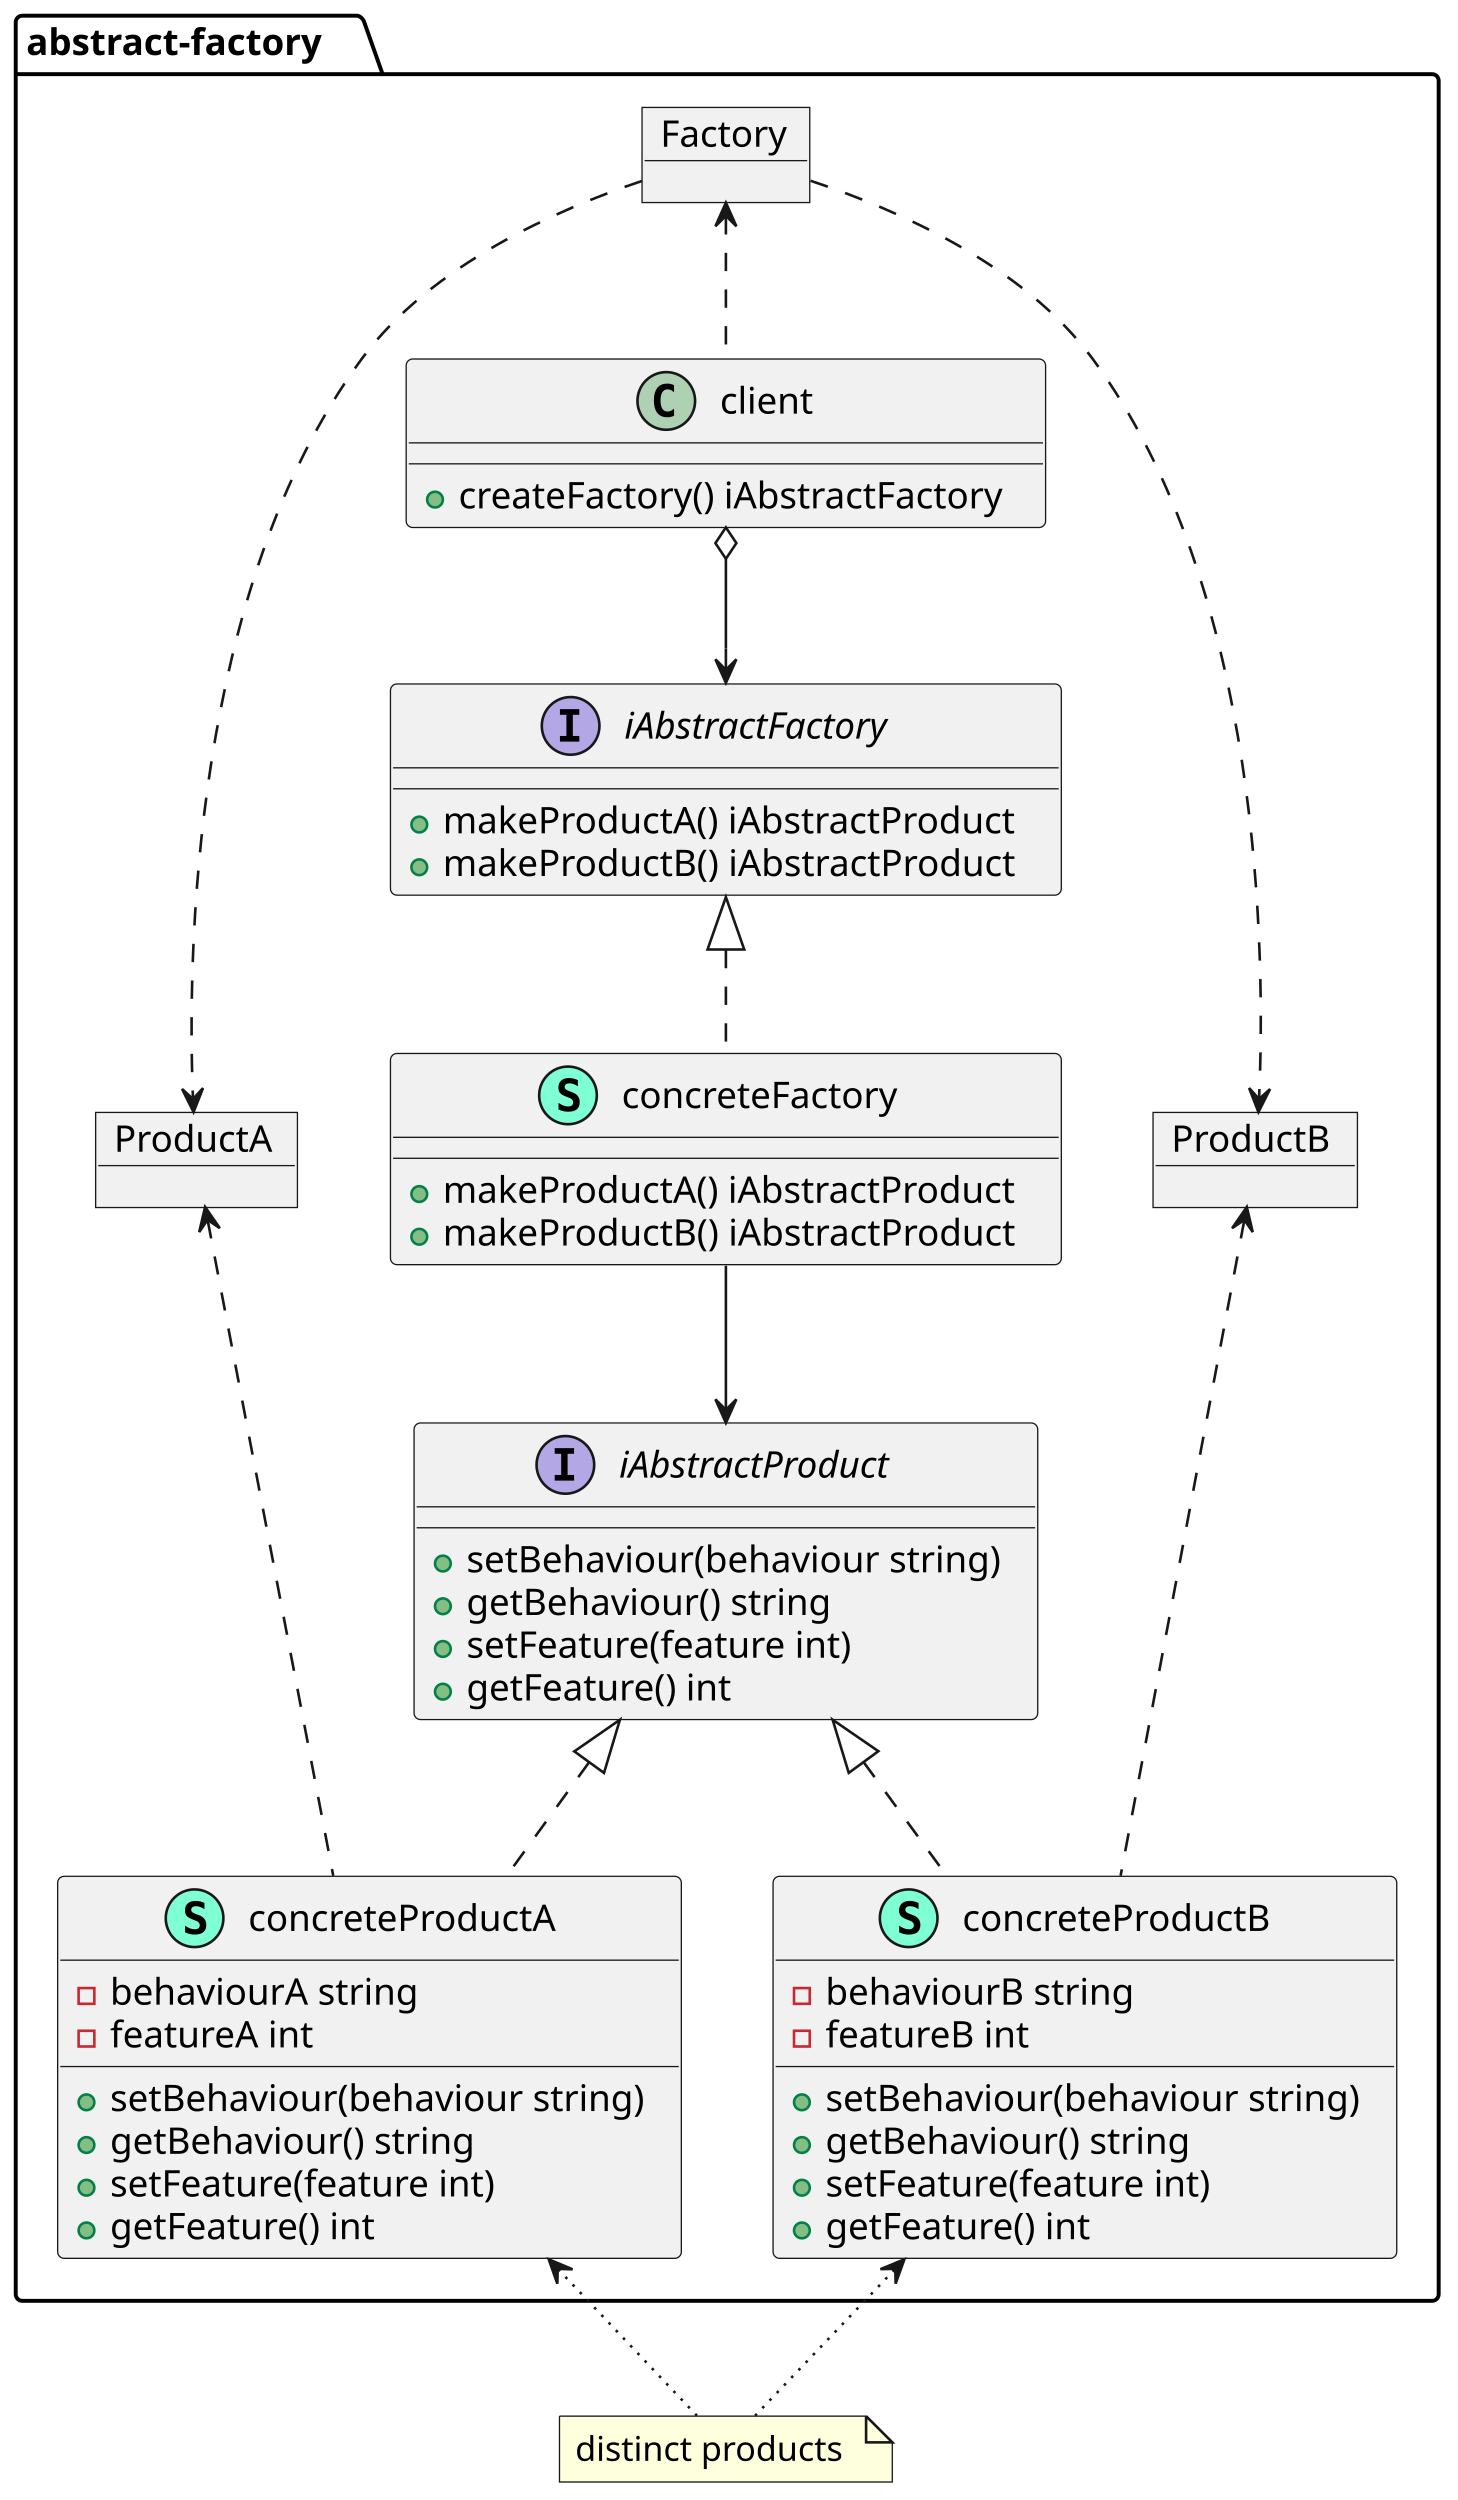
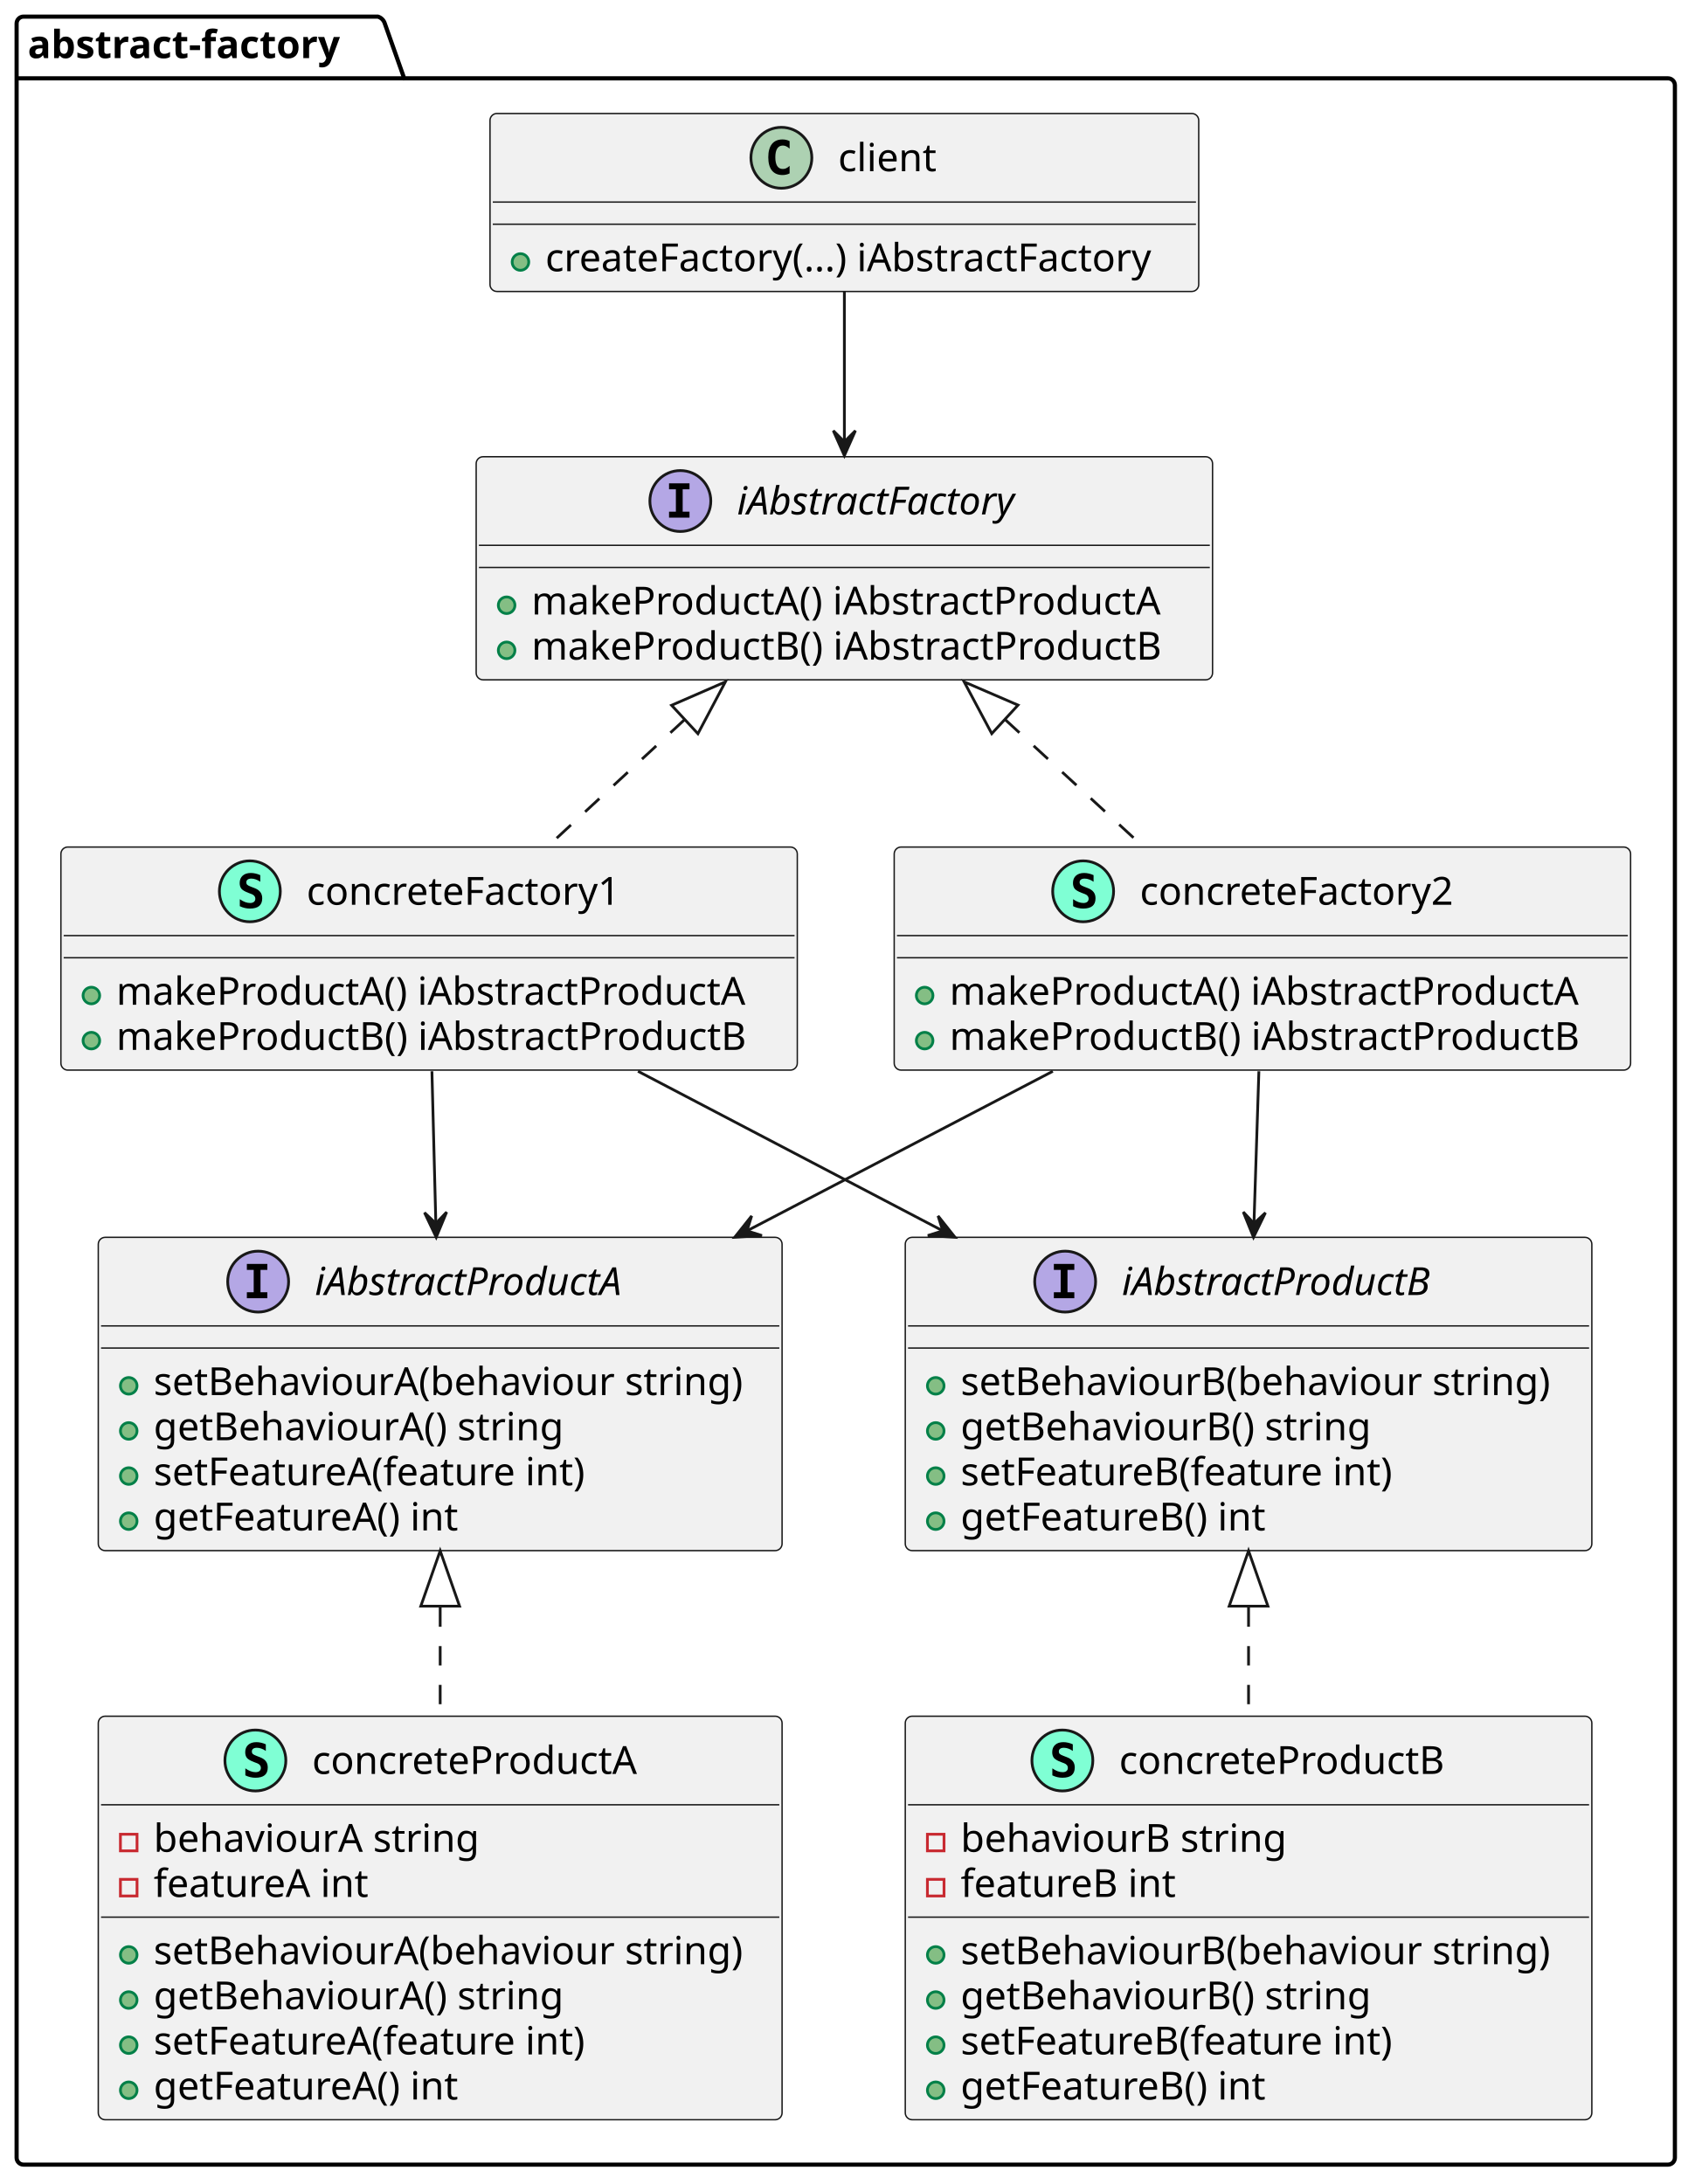
- <svg xmlns="http://www.w3.org/2000/svg" contentStyleType="text/css" height="954px" preserveAspectRatio="none" style="width:556px;height:954px;background:#FFFFFF;" version="1.1" viewBox="0 0 556 954" width="556px" zoomAndPan="magnify">
+ <svg xmlns="http://www.w3.org/2000/svg" contentStyleType="text/css" height="789px" preserveAspectRatio="none" style="width:612px;height:789px;background:#FFFFFF;" version="1.1" viewBox="0 0 612 789" width="612px" zoomAndPan="magnify">
  <defs />
  <g>
    <g id="cluster_abstract-factory">
-       <path d="M8.5,6 L136.5,6 A3.75,3.75 0 0 1 139,8.5 L146,28.297 L546.5,28.297 A2.5,2.5 0 0 1 549,30.797 L549,875.5 A2.5,2.5 0 0 1 546.5,878 L8.5,878 A2.5,2.5 0 0 1 6,875.5 L6,8.5 A2.5,2.5 0 0 1 8.5,6 " fill="none" style="stroke:#000000;stroke-width:1.5;" />
+       <path d="M8.5,6 L136.5,6 A3.75,3.75 0 0 1 139,8.5 L146,28.297 L602.5,28.297 A2.5,2.5 0 0 1 605,30.797 L605,779.5 A2.5,2.5 0 0 1 602.5,782 L8.5,782 A2.5,2.5 0 0 1 6,779.5 L6,8.5 A2.5,2.5 0 0 1 8.5,6 " fill="none" style="stroke:#000000;stroke-width:1.5;" />
      <line style="stroke:#000000;stroke-width:1.5;" x1="6" x2="146" y1="28.297" y2="28.297" />
      <text fill="#000000" font-family="sans-serif" font-size="14" font-weight="bold" lengthAdjust="spacing" textLength="127" x="10" y="20.995">abstract-factory</text>
    </g>
+     <g id="elem_abstract-factory.concreteFactory1">
+       <rect codeLine="3" fill="#F1F1F1" height="80.594" id="abstract-factory.concreteFactory1" rx="2.5" ry="2.5" style="stroke:#181818;stroke-width:0.5;" width="266" x="22" y="306" />
+       <ellipse cx="90.25" cy="322" fill="#7FFFD4" rx="11" ry="11" style="stroke:#181818;stroke-width:1.0;" />
+       <path d="M89.734,322.562 Q87.875,321.859 87.219,321.094 Q86.578,320.312 86.578,319 Q86.578,317.312 87.656,316.344 Q88.734,315.375 90.609,315.375 Q91.469,315.375 92.312,315.578 Q93.172,315.766 94.016,316.156 L94.016,318.547 Q93.234,317.984 92.406,317.703 Q91.594,317.406 90.797,317.406 Q89.922,317.406 89.438,317.766 Q88.969,318.125 88.969,318.781 Q88.969,319.297 89.312,319.641 Q89.656,319.969 90.75,320.375 L91.812,320.781 Q93.297,321.328 94,322.234 Q94.719,323.141 94.719,324.516 Q94.719,326.391 93.609,327.312 Q92.5,328.234 90.25,328.234 Q89.328,328.234 88.406,328.016 Q87.484,327.797 86.625,327.375 L86.625,324.844 Q87.594,325.531 88.516,325.875 Q89.438,326.219 90.328,326.219 Q91.234,326.219 91.734,325.812 Q92.234,325.391 92.234,324.656 Q92.234,324.094 91.891,323.688 Q91.562,323.266 90.938,323.016 L89.734,322.562 Z " fill="#000000" />
+       <text fill="#000000" font-family="sans-serif" font-size="14" lengthAdjust="spacing" textLength="121" x="110.75" y="326.847">concreteFactory1</text>
+       <line style="stroke:#181818;stroke-width:0.5;" x1="23" x2="287" y1="338" y2="338" />
+       <line style="stroke:#181818;stroke-width:0.5;" x1="23" x2="287" y1="346" y2="346" />
+       <ellipse cx="33" cy="359.648" fill="#84BE84" rx="3" ry="3" style="stroke:#038048;stroke-width:1.0;" />
+       <text fill="#000000" font-family="sans-serif" font-size="14" lengthAdjust="spacing" textLength="238" x="42" y="362.995">makeProductA() iAbstractProductA</text>
+       <ellipse cx="33" cy="375.945" fill="#84BE84" rx="3" ry="3" style="stroke:#038048;stroke-width:1.0;" />
+       <text fill="#000000" font-family="sans-serif" font-size="14" lengthAdjust="spacing" textLength="240" x="42" y="379.292">makeProductB() iAbstractProductB</text>
+     </g>
+     <g id="elem_abstract-factory.concreteFactory2">
+       <rect codeLine="8" fill="#F1F1F1" height="80.594" id="abstract-factory.concreteFactory2" rx="2.5" ry="2.5" style="stroke:#181818;stroke-width:0.5;" width="266" x="323" y="306" />
+       <ellipse cx="391.25" cy="322" fill="#7FFFD4" rx="11" ry="11" style="stroke:#181818;stroke-width:1.0;" />
+       <path d="M390.734,322.562 Q388.875,321.859 388.219,321.094 Q387.578,320.312 387.578,319 Q387.578,317.312 388.656,316.344 Q389.734,315.375 391.609,315.375 Q392.469,315.375 393.312,315.578 Q394.172,315.766 395.016,316.156 L395.016,318.547 Q394.234,317.984 393.406,317.703 Q392.594,317.406 391.797,317.406 Q390.922,317.406 390.438,317.766 Q389.969,318.125 389.969,318.781 Q389.969,319.297 390.312,319.641 Q390.656,319.969 391.75,320.375 L392.812,320.781 Q394.297,321.328 395,322.234 Q395.719,323.141 395.719,324.516 Q395.719,326.391 394.609,327.312 Q393.5,328.234 391.25,328.234 Q390.328,328.234 389.406,328.016 Q388.484,327.797 387.625,327.375 L387.625,324.844 Q388.594,325.531 389.516,325.875 Q390.438,326.219 391.328,326.219 Q392.234,326.219 392.734,325.812 Q393.234,325.391 393.234,324.656 Q393.234,324.094 392.891,323.688 Q392.562,323.266 391.938,323.016 L390.734,322.562 Z " fill="#000000" />
+       <text fill="#000000" font-family="sans-serif" font-size="14" lengthAdjust="spacing" textLength="121" x="411.75" y="326.847">concreteFactory2</text>
+       <line style="stroke:#181818;stroke-width:0.5;" x1="324" x2="588" y1="338" y2="338" />
+       <line style="stroke:#181818;stroke-width:0.5;" x1="324" x2="588" y1="346" y2="346" />
+       <ellipse cx="334" cy="359.648" fill="#84BE84" rx="3" ry="3" style="stroke:#038048;stroke-width:1.0;" />
+       <text fill="#000000" font-family="sans-serif" font-size="14" lengthAdjust="spacing" textLength="238" x="343" y="362.995">makeProductA() iAbstractProductA</text>
+       <ellipse cx="334" cy="375.945" fill="#84BE84" rx="3" ry="3" style="stroke:#038048;stroke-width:1.0;" />
+       <text fill="#000000" font-family="sans-serif" font-size="14" lengthAdjust="spacing" textLength="240" x="343" y="379.292">makeProductB() iAbstractProductB</text>
+     </g>
    <g id="elem_abstract-factory.concreteProductA">
-       <rect codeLine="5" fill="#F1F1F1" height="145.781" id="abstract-factory.concreteProductA" rx="2.5" ry="2.5" style="stroke:#181818;stroke-width:0.5;" width="238" x="22" y="716" />
-       <ellipse cx="74.25" cy="732" fill="#7FFFD4" rx="11" ry="11" style="stroke:#181818;stroke-width:1.0;" />
-       <path d="M73.734,732.562 Q71.875,731.859 71.219,731.094 Q70.578,730.312 70.578,729 Q70.578,727.312 71.656,726.344 Q72.734,725.375 74.609,725.375 Q75.469,725.375 76.312,725.578 Q77.172,725.766 78.016,726.156 L78.016,728.547 Q77.234,727.984 76.406,727.703 Q75.594,727.406 74.797,727.406 Q73.922,727.406 73.438,727.766 Q72.969,728.125 72.969,728.781 Q72.969,729.297 73.312,729.641 Q73.656,729.969 74.75,730.375 L75.812,730.781 Q77.297,731.328 78,732.234 Q78.719,733.141 78.719,734.516 Q78.719,736.391 77.609,737.312 Q76.5,738.234 74.25,738.234 Q73.328,738.234 72.406,738.016 Q71.484,737.797 70.625,737.375 L70.625,734.844 Q71.594,735.531 72.516,735.875 Q73.438,736.219 74.328,736.219 Q75.234,736.219 75.734,735.812 Q76.234,735.391 76.234,734.656 Q76.234,734.094 75.891,733.688 Q75.562,733.266 74.938,733.016 L73.734,732.562 Z " fill="#000000" />
-       <text fill="#000000" font-family="sans-serif" font-size="14" lengthAdjust="spacing" textLength="125" x="94.75" y="736.847">concreteProductA</text>
-       <line style="stroke:#181818;stroke-width:0.5;" x1="23" x2="259" y1="748" y2="748" />
-       <rect fill="none" height="6" style="stroke:#C82930;stroke-width:1.0;" width="6" x="30" y="758.648" />
-       <text fill="#000000" font-family="sans-serif" font-size="14" lengthAdjust="spacing" textLength="120" x="42" y="764.995">behaviourA string</text>
-       <rect fill="none" height="6" style="stroke:#C82930;stroke-width:1.0;" width="6" x="30" y="774.945" />
-       <text fill="#000000" font-family="sans-serif" font-size="14" lengthAdjust="spacing" textLength="79" x="42" y="781.292">featureA int</text>
-       <line style="stroke:#181818;stroke-width:0.5;" x1="23" x2="259" y1="788.594" y2="788.594" />
-       <ellipse cx="33" cy="802.242" fill="#84BE84" rx="3" ry="3" style="stroke:#038048;stroke-width:1.0;" />
-       <text fill="#000000" font-family="sans-serif" font-size="14" lengthAdjust="spacing" textLength="212" x="42" y="805.589">setBehaviour(behaviour string)</text>
-       <ellipse cx="33" cy="818.539" fill="#84BE84" rx="3" ry="3" style="stroke:#038048;stroke-width:1.0;" />
-       <text fill="#000000" font-family="sans-serif" font-size="14" lengthAdjust="spacing" textLength="145" x="42" y="821.886">getBehaviour() string</text>
-       <ellipse cx="33" cy="834.836" fill="#84BE84" rx="3" ry="3" style="stroke:#038048;stroke-width:1.0;" />
-       <text fill="#000000" font-family="sans-serif" font-size="14" lengthAdjust="spacing" textLength="155" x="42" y="838.183">setFeature(feature int)</text>
-       <ellipse cx="33" cy="851.133" fill="#84BE84" rx="3" ry="3" style="stroke:#038048;stroke-width:1.0;" />
-       <text fill="#000000" font-family="sans-serif" font-size="14" lengthAdjust="spacing" textLength="107" x="42" y="854.48">getFeature() int</text>
+       <rect codeLine="13" fill="#F1F1F1" height="145.781" id="abstract-factory.concreteProductA" rx="2.5" ry="2.5" style="stroke:#181818;stroke-width:0.5;" width="247" x="35.5" y="620" />
+       <ellipse cx="92.25" cy="636" fill="#7FFFD4" rx="11" ry="11" style="stroke:#181818;stroke-width:1.0;" />
+       <path d="M91.734,636.562 Q89.875,635.859 89.219,635.094 Q88.578,634.312 88.578,633 Q88.578,631.312 89.656,630.344 Q90.734,629.375 92.609,629.375 Q93.469,629.375 94.312,629.578 Q95.172,629.766 96.016,630.156 L96.016,632.547 Q95.234,631.984 94.406,631.703 Q93.594,631.406 92.797,631.406 Q91.922,631.406 91.438,631.766 Q90.969,632.125 90.969,632.781 Q90.969,633.297 91.312,633.641 Q91.656,633.969 92.75,634.375 L93.812,634.781 Q95.297,635.328 96,636.234 Q96.719,637.141 96.719,638.516 Q96.719,640.391 95.609,641.312 Q94.5,642.234 92.25,642.234 Q91.328,642.234 90.406,642.016 Q89.484,641.797 88.625,641.375 L88.625,638.844 Q89.594,639.531 90.516,639.875 Q91.438,640.219 92.328,640.219 Q93.234,640.219 93.734,639.812 Q94.234,639.391 94.234,638.656 Q94.234,638.094 93.891,637.688 Q93.562,637.266 92.938,637.016 L91.734,636.562 Z " fill="#000000" />
+       <text fill="#000000" font-family="sans-serif" font-size="14" lengthAdjust="spacing" textLength="125" x="112.75" y="640.847">concreteProductA</text>
+       <line style="stroke:#181818;stroke-width:0.5;" x1="36.5" x2="281.5" y1="652" y2="652" />
+       <rect fill="none" height="6" style="stroke:#C82930;stroke-width:1.0;" width="6" x="43.5" y="662.648" />
+       <text fill="#000000" font-family="sans-serif" font-size="14" lengthAdjust="spacing" textLength="120" x="55.5" y="668.995">behaviourA string</text>
+       <rect fill="none" height="6" style="stroke:#C82930;stroke-width:1.0;" width="6" x="43.5" y="678.945" />
+       <text fill="#000000" font-family="sans-serif" font-size="14" lengthAdjust="spacing" textLength="79" x="55.5" y="685.292">featureA int</text>
+       <line style="stroke:#181818;stroke-width:0.5;" x1="36.5" x2="281.5" y1="692.594" y2="692.594" />
+       <ellipse cx="46.5" cy="706.242" fill="#84BE84" rx="3" ry="3" style="stroke:#038048;stroke-width:1.0;" />
+       <text fill="#000000" font-family="sans-serif" font-size="14" lengthAdjust="spacing" textLength="221" x="55.5" y="709.589">setBehaviourA(behaviour string)</text>
+       <ellipse cx="46.5" cy="722.539" fill="#84BE84" rx="3" ry="3" style="stroke:#038048;stroke-width:1.0;" />
+       <text fill="#000000" font-family="sans-serif" font-size="14" lengthAdjust="spacing" textLength="154" x="55.5" y="725.886">getBehaviourA() string</text>
+       <ellipse cx="46.5" cy="738.836" fill="#84BE84" rx="3" ry="3" style="stroke:#038048;stroke-width:1.0;" />
+       <text fill="#000000" font-family="sans-serif" font-size="14" lengthAdjust="spacing" textLength="164" x="55.5" y="742.183">setFeatureA(feature int)</text>
+       <ellipse cx="46.5" cy="755.133" fill="#84BE84" rx="3" ry="3" style="stroke:#038048;stroke-width:1.0;" />
+       <text fill="#000000" font-family="sans-serif" font-size="14" lengthAdjust="spacing" textLength="116" x="55.5" y="758.48">getFeatureA() int</text>
    </g>
    <g id="elem_abstract-factory.concreteProductB">
-       <rect codeLine="16" fill="#F1F1F1" height="145.781" id="abstract-factory.concreteProductB" rx="2.5" ry="2.5" style="stroke:#181818;stroke-width:0.5;" width="238" x="295" y="716" />
-       <ellipse cx="346.75" cy="732" fill="#7FFFD4" rx="11" ry="11" style="stroke:#181818;stroke-width:1.0;" />
-       <path d="M346.234,732.562 Q344.375,731.859 343.719,731.094 Q343.078,730.312 343.078,729 Q343.078,727.312 344.156,726.344 Q345.234,725.375 347.109,725.375 Q347.969,725.375 348.812,725.578 Q349.672,725.766 350.516,726.156 L350.516,728.547 Q349.734,727.984 348.906,727.703 Q348.094,727.406 347.297,727.406 Q346.422,727.406 345.938,727.766 Q345.469,728.125 345.469,728.781 Q345.469,729.297 345.812,729.641 Q346.156,729.969 347.25,730.375 L348.312,730.781 Q349.797,731.328 350.5,732.234 Q351.219,733.141 351.219,734.516 Q351.219,736.391 350.109,737.312 Q349,738.234 346.75,738.234 Q345.828,738.234 344.906,738.016 Q343.984,737.797 343.125,737.375 L343.125,734.844 Q344.094,735.531 345.016,735.875 Q345.938,736.219 346.828,736.219 Q347.734,736.219 348.234,735.812 Q348.734,735.391 348.734,734.656 Q348.734,734.094 348.391,733.688 Q348.062,733.266 347.438,733.016 L346.234,732.562 Z " fill="#000000" />
-       <text fill="#000000" font-family="sans-serif" font-size="14" lengthAdjust="spacing" textLength="126" x="367.25" y="736.847">concreteProductB</text>
-       <line style="stroke:#181818;stroke-width:0.5;" x1="296" x2="532" y1="748" y2="748" />
-       <rect fill="none" height="6" style="stroke:#C82930;stroke-width:1.0;" width="6" x="303" y="758.648" />
-       <text fill="#000000" font-family="sans-serif" font-size="14" lengthAdjust="spacing" textLength="121" x="315" y="764.995">behaviourB string</text>
-       <rect fill="none" height="6" style="stroke:#C82930;stroke-width:1.0;" width="6" x="303" y="774.945" />
-       <text fill="#000000" font-family="sans-serif" font-size="14" lengthAdjust="spacing" textLength="80" x="315" y="781.292">featureB int</text>
-       <line style="stroke:#181818;stroke-width:0.5;" x1="296" x2="532" y1="788.594" y2="788.594" />
-       <ellipse cx="306" cy="802.242" fill="#84BE84" rx="3" ry="3" style="stroke:#038048;stroke-width:1.0;" />
-       <text fill="#000000" font-family="sans-serif" font-size="14" lengthAdjust="spacing" textLength="212" x="315" y="805.589">setBehaviour(behaviour string)</text>
-       <ellipse cx="306" cy="818.539" fill="#84BE84" rx="3" ry="3" style="stroke:#038048;stroke-width:1.0;" />
-       <text fill="#000000" font-family="sans-serif" font-size="14" lengthAdjust="spacing" textLength="145" x="315" y="821.886">getBehaviour() string</text>
-       <ellipse cx="306" cy="834.836" fill="#84BE84" rx="3" ry="3" style="stroke:#038048;stroke-width:1.0;" />
-       <text fill="#000000" font-family="sans-serif" font-size="14" lengthAdjust="spacing" textLength="155" x="315" y="838.183">setFeature(feature int)</text>
-       <ellipse cx="306" cy="851.133" fill="#84BE84" rx="3" ry="3" style="stroke:#038048;stroke-width:1.0;" />
-       <text fill="#000000" font-family="sans-serif" font-size="14" lengthAdjust="spacing" textLength="107" x="315" y="854.48">getFeature() int</text>
+       <rect codeLine="23" fill="#F1F1F1" height="145.781" id="abstract-factory.concreteProductB" rx="2.5" ry="2.5" style="stroke:#181818;stroke-width:0.5;" width="248" x="327" y="620" />
+       <ellipse cx="383.75" cy="636" fill="#7FFFD4" rx="11" ry="11" style="stroke:#181818;stroke-width:1.0;" />
+       <path d="M383.234,636.562 Q381.375,635.859 380.719,635.094 Q380.078,634.312 380.078,633 Q380.078,631.312 381.156,630.344 Q382.234,629.375 384.109,629.375 Q384.969,629.375 385.812,629.578 Q386.672,629.766 387.516,630.156 L387.516,632.547 Q386.734,631.984 385.906,631.703 Q385.094,631.406 384.297,631.406 Q383.422,631.406 382.938,631.766 Q382.469,632.125 382.469,632.781 Q382.469,633.297 382.812,633.641 Q383.156,633.969 384.25,634.375 L385.312,634.781 Q386.797,635.328 387.5,636.234 Q388.219,637.141 388.219,638.516 Q388.219,640.391 387.109,641.312 Q386,642.234 383.75,642.234 Q382.828,642.234 381.906,642.016 Q380.984,641.797 380.125,641.375 L380.125,638.844 Q381.094,639.531 382.016,639.875 Q382.938,640.219 383.828,640.219 Q384.734,640.219 385.234,639.812 Q385.734,639.391 385.734,638.656 Q385.734,638.094 385.391,637.688 Q385.062,637.266 384.438,637.016 L383.234,636.562 Z " fill="#000000" />
+       <text fill="#000000" font-family="sans-serif" font-size="14" lengthAdjust="spacing" textLength="126" x="404.25" y="640.847">concreteProductB</text>
+       <line style="stroke:#181818;stroke-width:0.5;" x1="328" x2="574" y1="652" y2="652" />
+       <rect fill="none" height="6" style="stroke:#C82930;stroke-width:1.0;" width="6" x="335" y="662.648" />
+       <text fill="#000000" font-family="sans-serif" font-size="14" lengthAdjust="spacing" textLength="121" x="347" y="668.995">behaviourB string</text>
+       <rect fill="none" height="6" style="stroke:#C82930;stroke-width:1.0;" width="6" x="335" y="678.945" />
+       <text fill="#000000" font-family="sans-serif" font-size="14" lengthAdjust="spacing" textLength="80" x="347" y="685.292">featureB int</text>
+       <line style="stroke:#181818;stroke-width:0.5;" x1="328" x2="574" y1="692.594" y2="692.594" />
+       <ellipse cx="338" cy="706.242" fill="#84BE84" rx="3" ry="3" style="stroke:#038048;stroke-width:1.0;" />
+       <text fill="#000000" font-family="sans-serif" font-size="14" lengthAdjust="spacing" textLength="222" x="347" y="709.589">setBehaviourB(behaviour string)</text>
+       <ellipse cx="338" cy="722.539" fill="#84BE84" rx="3" ry="3" style="stroke:#038048;stroke-width:1.0;" />
+       <text fill="#000000" font-family="sans-serif" font-size="14" lengthAdjust="spacing" textLength="155" x="347" y="725.886">getBehaviourB() string</text>
+       <ellipse cx="338" cy="738.836" fill="#84BE84" rx="3" ry="3" style="stroke:#038048;stroke-width:1.0;" />
+       <text fill="#000000" font-family="sans-serif" font-size="14" lengthAdjust="spacing" textLength="165" x="347" y="742.183">setFeatureB(feature int)</text>
+       <ellipse cx="338" cy="755.133" fill="#84BE84" rx="3" ry="3" style="stroke:#038048;stroke-width:1.0;" />
+       <text fill="#000000" font-family="sans-serif" font-size="14" lengthAdjust="spacing" textLength="117" x="347" y="758.48">getFeatureB() int</text>
    </g>
    <g id="elem_abstract-factory.iAbstractFactory">
-       <rect codeLine="27" fill="#F1F1F1" height="80.594" id="abstract-factory.iAbstractFactory" rx="2.5" ry="2.5" style="stroke:#181818;stroke-width:0.5;" width="256" x="149" y="261" />
-       <ellipse cx="217.75" cy="277" fill="#B4A7E5" rx="11" ry="11" style="stroke:#181818;stroke-width:1.0;" />
-       <path d="M213.672,272.766 L213.672,270.609 L221.062,270.609 L221.062,272.766 L218.594,272.766 L218.594,280.844 L221.062,280.844 L221.062,283 L213.672,283 L213.672,280.844 L216.141,280.844 L216.141,272.766 L213.672,272.766 Z " fill="#000000" />
-       <text fill="#000000" font-family="sans-serif" font-size="14" font-style="italic" lengthAdjust="spacing" textLength="110" x="238.25" y="281.847">iAbstractFactory</text>
-       <line style="stroke:#181818;stroke-width:0.5;" x1="150" x2="404" y1="293" y2="293" />
-       <line style="stroke:#181818;stroke-width:0.5;" x1="150" x2="404" y1="301" y2="301" />
-       <ellipse cx="160" cy="314.648" fill="#84BE84" rx="3" ry="3" style="stroke:#038048;stroke-width:1.0;" />
-       <text fill="#000000" font-family="sans-serif" font-size="14" lengthAdjust="spacing" textLength="229" x="169" y="317.995">makeProductA() iAbstractProduct</text>
-       <ellipse cx="160" cy="330.945" fill="#84BE84" rx="3" ry="3" style="stroke:#038048;stroke-width:1.0;" />
-       <text fill="#000000" font-family="sans-serif" font-size="14" lengthAdjust="spacing" textLength="230" x="169" y="334.292">makeProductB() iAbstractProduct</text>
+       <rect codeLine="33" fill="#F1F1F1" height="80.594" id="abstract-factory.iAbstractFactory" rx="2.5" ry="2.5" style="stroke:#181818;stroke-width:0.5;" width="266" x="172" y="165" />
+       <ellipse cx="245.75" cy="181" fill="#B4A7E5" rx="11" ry="11" style="stroke:#181818;stroke-width:1.0;" />
+       <path d="M241.672,176.766 L241.672,174.609 L249.062,174.609 L249.062,176.766 L246.594,176.766 L246.594,184.844 L249.062,184.844 L249.062,187 L241.672,187 L241.672,184.844 L244.141,184.844 L244.141,176.766 L241.672,176.766 Z " fill="#000000" />
+       <text fill="#000000" font-family="sans-serif" font-size="14" font-style="italic" lengthAdjust="spacing" textLength="110" x="266.25" y="185.847">iAbstractFactory</text>
+       <line style="stroke:#181818;stroke-width:0.5;" x1="173" x2="437" y1="197" y2="197" />
+       <line style="stroke:#181818;stroke-width:0.5;" x1="173" x2="437" y1="205" y2="205" />
+       <ellipse cx="183" cy="218.648" fill="#84BE84" rx="3" ry="3" style="stroke:#038048;stroke-width:1.0;" />
+       <text fill="#000000" font-family="sans-serif" font-size="14" lengthAdjust="spacing" textLength="238" x="192" y="221.995">makeProductA() iAbstractProductA</text>
+       <ellipse cx="183" cy="234.945" fill="#84BE84" rx="3" ry="3" style="stroke:#038048;stroke-width:1.0;" />
+       <text fill="#000000" font-family="sans-serif" font-size="14" lengthAdjust="spacing" textLength="240" x="192" y="238.292">makeProductB() iAbstractProductB</text>
    </g>
-     <g id="elem_abstract-factory.iAbstractProduct">
-       <rect codeLine="34" fill="#F1F1F1" height="113.188" id="abstract-factory.iAbstractProduct" rx="2.5" ry="2.5" style="stroke:#181818;stroke-width:0.5;" width="238" x="158" y="543" />
-       <ellipse cx="215.75" cy="559" fill="#B4A7E5" rx="11" ry="11" style="stroke:#181818;stroke-width:1.0;" />
-       <path d="M211.672,554.766 L211.672,552.609 L219.062,552.609 L219.062,554.766 L216.594,554.766 L216.594,562.844 L219.062,562.844 L219.062,565 L211.672,565 L211.672,562.844 L214.141,562.844 L214.141,554.766 L211.672,554.766 Z " fill="#000000" />
-       <text fill="#000000" font-family="sans-serif" font-size="14" font-style="italic" lengthAdjust="spacing" textLength="114" x="236.25" y="563.847">iAbstractProduct</text>
-       <line style="stroke:#181818;stroke-width:0.5;" x1="159" x2="395" y1="575" y2="575" />
-       <line style="stroke:#181818;stroke-width:0.5;" x1="159" x2="395" y1="583" y2="583" />
-       <ellipse cx="169" cy="596.648" fill="#84BE84" rx="3" ry="3" style="stroke:#038048;stroke-width:1.0;" />
-       <text fill="#000000" font-family="sans-serif" font-size="14" lengthAdjust="spacing" textLength="212" x="178" y="599.995">setBehaviour(behaviour string)</text>
-       <ellipse cx="169" cy="612.945" fill="#84BE84" rx="3" ry="3" style="stroke:#038048;stroke-width:1.0;" />
-       <text fill="#000000" font-family="sans-serif" font-size="14" lengthAdjust="spacing" textLength="145" x="178" y="616.292">getBehaviour() string</text>
-       <ellipse cx="169" cy="629.242" fill="#84BE84" rx="3" ry="3" style="stroke:#038048;stroke-width:1.0;" />
-       <text fill="#000000" font-family="sans-serif" font-size="14" lengthAdjust="spacing" textLength="155" x="178" y="632.589">setFeature(feature int)</text>
-       <ellipse cx="169" cy="645.539" fill="#84BE84" rx="3" ry="3" style="stroke:#038048;stroke-width:1.0;" />
-       <text fill="#000000" font-family="sans-serif" font-size="14" lengthAdjust="spacing" textLength="107" x="178" y="648.886">getFeature() int</text>
+     <g id="elem_abstract-factory.iAbstractProductA">
+       <rect codeLine="38" fill="#F1F1F1" height="113.188" id="abstract-factory.iAbstractProductA" rx="2.5" ry="2.5" style="stroke:#181818;stroke-width:0.5;" width="247" x="35.5" y="447" />
+       <ellipse cx="93.25" cy="463" fill="#B4A7E5" rx="11" ry="11" style="stroke:#181818;stroke-width:1.0;" />
+       <path d="M89.172,458.766 L89.172,456.609 L96.562,456.609 L96.562,458.766 L94.094,458.766 L94.094,466.844 L96.562,466.844 L96.562,469 L89.172,469 L89.172,466.844 L91.641,466.844 L91.641,458.766 L89.172,458.766 Z " fill="#000000" />
+       <text fill="#000000" font-family="sans-serif" font-size="14" font-style="italic" lengthAdjust="spacing" textLength="123" x="113.75" y="467.847">iAbstractProductA</text>
+       <line style="stroke:#181818;stroke-width:0.5;" x1="36.5" x2="281.5" y1="479" y2="479" />
+       <line style="stroke:#181818;stroke-width:0.5;" x1="36.5" x2="281.5" y1="487" y2="487" />
+       <ellipse cx="46.5" cy="500.648" fill="#84BE84" rx="3" ry="3" style="stroke:#038048;stroke-width:1.0;" />
+       <text fill="#000000" font-family="sans-serif" font-size="14" lengthAdjust="spacing" textLength="221" x="55.5" y="503.995">setBehaviourA(behaviour string)</text>
+       <ellipse cx="46.5" cy="516.945" fill="#84BE84" rx="3" ry="3" style="stroke:#038048;stroke-width:1.0;" />
+       <text fill="#000000" font-family="sans-serif" font-size="14" lengthAdjust="spacing" textLength="154" x="55.5" y="520.292">getBehaviourA() string</text>
+       <ellipse cx="46.5" cy="533.242" fill="#84BE84" rx="3" ry="3" style="stroke:#038048;stroke-width:1.0;" />
+       <text fill="#000000" font-family="sans-serif" font-size="14" lengthAdjust="spacing" textLength="164" x="55.5" y="536.589">setFeatureA(feature int)</text>
+       <ellipse cx="46.5" cy="549.539" fill="#84BE84" rx="3" ry="3" style="stroke:#038048;stroke-width:1.0;" />
+       <text fill="#000000" font-family="sans-serif" font-size="14" lengthAdjust="spacing" textLength="116" x="55.5" y="552.886">getFeatureA() int</text>
    </g>
-     <g id="elem_Factory">
-       <rect fill="#F1F1F1" height="36.297" style="stroke:#181818;stroke-width:0.5;" width="64" x="245" y="41" />
-       <text fill="#000000" font-family="sans-serif" font-size="14" lengthAdjust="spacing" textLength="50" x="252" y="55.995">Factory</text>
-       <line style="stroke:#181818;stroke-width:0.5;" x1="246" x2="308" y1="61.297" y2="61.297" />
+     <g id="elem_abstract-factory.iAbstractProductB">
+       <rect codeLine="45" fill="#F1F1F1" height="113.188" id="abstract-factory.iAbstractProductB" rx="2.5" ry="2.5" style="stroke:#181818;stroke-width:0.5;" width="248" x="327" y="447" />
+       <ellipse cx="384.75" cy="463" fill="#B4A7E5" rx="11" ry="11" style="stroke:#181818;stroke-width:1.0;" />
+       <path d="M380.672,458.766 L380.672,456.609 L388.062,456.609 L388.062,458.766 L385.594,458.766 L385.594,466.844 L388.062,466.844 L388.062,469 L380.672,469 L380.672,466.844 L383.141,466.844 L383.141,458.766 L380.672,458.766 Z " fill="#000000" />
+       <text fill="#000000" font-family="sans-serif" font-size="14" font-style="italic" lengthAdjust="spacing" textLength="124" x="405.25" y="467.847">iAbstractProductB</text>
+       <line style="stroke:#181818;stroke-width:0.5;" x1="328" x2="574" y1="479" y2="479" />
+       <line style="stroke:#181818;stroke-width:0.5;" x1="328" x2="574" y1="487" y2="487" />
+       <ellipse cx="338" cy="500.648" fill="#84BE84" rx="3" ry="3" style="stroke:#038048;stroke-width:1.0;" />
+       <text fill="#000000" font-family="sans-serif" font-size="14" lengthAdjust="spacing" textLength="222" x="347" y="503.995">setBehaviourB(behaviour string)</text>
+       <ellipse cx="338" cy="516.945" fill="#84BE84" rx="3" ry="3" style="stroke:#038048;stroke-width:1.0;" />
+       <text fill="#000000" font-family="sans-serif" font-size="14" lengthAdjust="spacing" textLength="155" x="347" y="520.292">getBehaviourB() string</text>
+       <ellipse cx="338" cy="533.242" fill="#84BE84" rx="3" ry="3" style="stroke:#038048;stroke-width:1.0;" />
+       <text fill="#000000" font-family="sans-serif" font-size="14" lengthAdjust="spacing" textLength="165" x="347" y="536.589">setFeatureB(feature int)</text>
+       <ellipse cx="338" cy="549.539" fill="#84BE84" rx="3" ry="3" style="stroke:#038048;stroke-width:1.0;" />
+       <text fill="#000000" font-family="sans-serif" font-size="14" lengthAdjust="spacing" textLength="117" x="347" y="552.886">getFeatureB() int</text>
    </g>
    <g id="elem_abstract-factory.client">
-       <rect codeLine="47" fill="#F1F1F1" height="64.297" id="abstract-factory.client" rx="2.5" ry="2.5" style="stroke:#181818;stroke-width:0.5;" width="244" x="155" y="137" />
-       <ellipse cx="254.25" cy="153" fill="#ADD1B2" rx="11" ry="11" style="stroke:#181818;stroke-width:1.0;" />
-       <path d="M257.219,158.641 Q256.641,158.938 256,159.078 Q255.359,159.234 254.656,159.234 Q252.156,159.234 250.828,157.594 Q249.516,155.938 249.516,152.812 Q249.516,149.688 250.828,148.031 Q252.156,146.375 254.656,146.375 Q255.359,146.375 256,146.531 Q256.656,146.688 257.219,146.984 L257.219,149.703 Q256.594,149.125 256,148.859 Q255.406,148.578 254.781,148.578 Q253.438,148.578 252.75,149.656 Q252.062,150.719 252.062,152.812 Q252.062,154.906 252.75,155.984 Q253.438,157.047 254.781,157.047 Q255.406,157.047 256,156.781 Q256.594,156.5 257.219,155.922 L257.219,158.641 Z " fill="#000000" />
-       <text fill="#000000" font-family="sans-serif" font-size="14" lengthAdjust="spacing" textLength="37" x="274.75" y="157.847">client</text>
-       <line style="stroke:#181818;stroke-width:0.5;" x1="156" x2="398" y1="169" y2="169" />
-       <line style="stroke:#181818;stroke-width:0.5;" x1="156" x2="398" y1="177" y2="177" />
-       <ellipse cx="166" cy="190.648" fill="#84BE84" rx="3" ry="3" style="stroke:#038048;stroke-width:1.0;" />
-       <text fill="#000000" font-family="sans-serif" font-size="14" lengthAdjust="spacing" textLength="218" x="175" y="193.995">createFactory() iAbstractFactory</text>
-     </g>
-     <g id="elem_ProductA">
-       <rect fill="#F1F1F1" height="36.297" style="stroke:#181818;stroke-width:0.5;" width="77" x="36.5" y="424.5" />
-       <text fill="#000000" font-family="sans-serif" font-size="14" lengthAdjust="spacing" textLength="63" x="43.5" y="439.495">ProductA</text>
-       <line style="stroke:#181818;stroke-width:0.5;" x1="37.5" x2="112.5" y1="444.797" y2="444.797" />
-     </g>
-     <g id="elem_abstract-factory.concreteFactory">
-       <rect codeLine="57" fill="#F1F1F1" height="80.594" id="abstract-factory.concreteFactory" rx="2.5" ry="2.5" style="stroke:#181818;stroke-width:0.5;" width="256" x="149" y="402" />
-       <ellipse cx="216.75" cy="418" fill="#7FFFD4" rx="11" ry="11" style="stroke:#181818;stroke-width:1.0;" />
-       <path d="M216.234,418.562 Q214.375,417.859 213.719,417.094 Q213.078,416.312 213.078,415 Q213.078,413.312 214.156,412.344 Q215.234,411.375 217.109,411.375 Q217.969,411.375 218.812,411.578 Q219.672,411.766 220.516,412.156 L220.516,414.547 Q219.734,413.984 218.906,413.703 Q218.094,413.406 217.297,413.406 Q216.422,413.406 215.938,413.766 Q215.469,414.125 215.469,414.781 Q215.469,415.297 215.812,415.641 Q216.156,415.969 217.25,416.375 L218.312,416.781 Q219.797,417.328 220.5,418.234 Q221.219,419.141 221.219,420.516 Q221.219,422.391 220.109,423.312 Q219,424.234 216.75,424.234 Q215.828,424.234 214.906,424.016 Q213.984,423.797 213.125,423.375 L213.125,420.844 Q214.094,421.531 215.016,421.875 Q215.938,422.219 216.828,422.219 Q217.734,422.219 218.234,421.812 Q218.734,421.391 218.734,420.656 Q218.734,420.094 218.391,419.688 Q218.062,419.266 217.438,419.016 L216.234,418.562 Z " fill="#000000" />
-       <text fill="#000000" font-family="sans-serif" font-size="14" lengthAdjust="spacing" textLength="112" x="237.25" y="422.847">concreteFactory</text>
-       <line style="stroke:#181818;stroke-width:0.5;" x1="150" x2="404" y1="434" y2="434" />
-       <line style="stroke:#181818;stroke-width:0.5;" x1="150" x2="404" y1="442" y2="442" />
-       <ellipse cx="160" cy="455.648" fill="#84BE84" rx="3" ry="3" style="stroke:#038048;stroke-width:1.0;" />
-       <text fill="#000000" font-family="sans-serif" font-size="14" lengthAdjust="spacing" textLength="229" x="169" y="458.995">makeProductA() iAbstractProduct</text>
-       <ellipse cx="160" cy="471.945" fill="#84BE84" rx="3" ry="3" style="stroke:#038048;stroke-width:1.0;" />
-       <text fill="#000000" font-family="sans-serif" font-size="14" lengthAdjust="spacing" textLength="230" x="169" y="475.292">makeProductB() iAbstractProduct</text>
-     </g>
-     <g id="elem_ProductB">
-       <rect fill="#F1F1F1" height="36.297" style="stroke:#181818;stroke-width:0.5;" width="78" x="440" y="424.5" />
-       <text fill="#000000" font-family="sans-serif" font-size="14" lengthAdjust="spacing" textLength="64" x="447" y="439.495">ProductB</text>
-       <line style="stroke:#181818;stroke-width:0.5;" x1="441" x2="517" y1="444.797" y2="444.797" />
-     </g>
-     <g id="elem_N2">
-       <path d="M213.5,922 L213.5,947.133 L340.5,947.133 L340.5,932 L330.5,922 L213.5,922 " fill="#FEFFDD" style="stroke:#181818;stroke-width:0.5;" />
-       <path d="M330.5,922 L330.5,932 L340.5,932 L330.5,922 " fill="#FEFFDD" style="stroke:#181818;stroke-width:1.0;" />
-       <text fill="#000000" font-family="sans-serif" font-size="13" lengthAdjust="spacing" textLength="106" x="219.5" y="939.067">distinct products</text>
-     </g>
-     <g id="link_Factory_abstract-factory.client">
-       <path codeLine="69" d="M277,82.46 C277,98.18 277,119.38 277,136.75 " fill="none" id="Factory-backto-abstract-factory.client" style="stroke:#181818;stroke-width:1.0;stroke-dasharray:7.0,7.0;" />
-       <polygon fill="#181818" points="277,77.35,273,86.35,277,82.35,281,86.35,277,77.35" style="stroke:#181818;stroke-width:1.0;" />
-     </g>
-     <g id="link_Factory_ProductA">
-       <path codeLine="72" d="M244.96,69.06 C212.82,79.86 164.41,101.12 138,137 C73.03,225.27 71.49,365.05 73.63,419.12 " fill="none" id="Factory-to-ProductA" style="stroke:#181818;stroke-width:1.0;stroke-dasharray:7.0,7.0;" />
-       <polygon fill="#181818" points="73.86,424.38,77.471,415.217,73.646,419.385,69.478,415.56,73.86,424.38" style="stroke:#181818;stroke-width:1.0;" />
-     </g>
-     <g id="link_ProductA_abstract-factory.concreteProductA">
-       <path codeLine="73" d="M79.26,465.71 C88.76,515.33 112.06,636.96 127.17,715.8 " fill="none" id="ProductA-backto-abstract-factory.concreteProductA" style="stroke:#181818;stroke-width:1.0;stroke-dasharray:7.0,7.0;" />
-       <polygon fill="#181818" points="78.27,460.58,76.016,470.167,79.201,465.493,83.876,468.678,78.27,460.58" style="stroke:#181818;stroke-width:1.0;" />
-     </g>
-     <g id="link_Factory_ProductB">
-       <path codeLine="77" d="M309.29,68.98 C341.68,79.72 390.45,100.92 417,137 C481.92,225.22 482.86,365.03 480.47,419.11 " fill="none" id="Factory-to-ProductB" style="stroke:#181818;stroke-width:1.0;stroke-dasharray:7.0,7.0;" />
-       <polygon fill="#181818" points="480.22,424.38,484.652,415.585,480.463,419.386,476.661,415.197,480.22,424.38" style="stroke:#181818;stroke-width:1.0;" />
-     </g>
-     <g id="link_ProductB_abstract-factory.concreteProductB">
-       <path codeLine="78" d="M474.81,465.71 C465.45,515.33 442.5,636.96 427.62,715.8 " fill="none" id="ProductB-backto-abstract-factory.concreteProductB" style="stroke:#181818;stroke-width:1.0;stroke-dasharray:7.0,7.0;" />
-       <polygon fill="#181818" points="475.78,460.58,470.178,468.681,474.852,465.493,478.039,470.166,475.78,460.58" style="stroke:#181818;stroke-width:1.0;" />
+       <rect codeLine="53" fill="#F1F1F1" height="64.297" id="abstract-factory.client" rx="2.5" ry="2.5" style="stroke:#181818;stroke-width:0.5;" width="256" x="177" y="41" />
+       <ellipse cx="282.25" cy="57" fill="#ADD1B2" rx="11" ry="11" style="stroke:#181818;stroke-width:1.0;" />
+       <path d="M285.219,62.641 Q284.641,62.938 284,63.078 Q283.359,63.234 282.656,63.234 Q280.156,63.234 278.828,61.594 Q277.516,59.938 277.516,56.812 Q277.516,53.688 278.828,52.031 Q280.156,50.375 282.656,50.375 Q283.359,50.375 284,50.531 Q284.656,50.688 285.219,50.984 L285.219,53.703 Q284.594,53.125 284,52.859 Q283.406,52.578 282.781,52.578 Q281.438,52.578 280.75,53.656 Q280.062,54.719 280.062,56.812 Q280.062,58.906 280.75,59.984 Q281.438,61.047 282.781,61.047 Q283.406,61.047 284,60.781 Q284.594,60.5 285.219,59.922 L285.219,62.641 Z " fill="#000000" />
+       <text fill="#000000" font-family="sans-serif" font-size="14" lengthAdjust="spacing" textLength="37" x="302.75" y="61.847">client</text>
+       <line style="stroke:#181818;stroke-width:0.5;" x1="178" x2="432" y1="73" y2="73" />
+       <line style="stroke:#181818;stroke-width:0.5;" x1="178" x2="432" y1="81" y2="81" />
+       <ellipse cx="188" cy="94.648" fill="#84BE84" rx="3" ry="3" style="stroke:#038048;stroke-width:1.0;" />
+       <text fill="#000000" font-family="sans-serif" font-size="14" lengthAdjust="spacing" textLength="230" x="197" y="97.995">createFactory(...) iAbstractFactory</text>
    </g>
    <g id="link_abstract-factory.client_abstract-factory.iAbstractFactory">
-       <path codeLine="81" d="M277,213.26 C277,213.26 277,236.54 277,247.52 " fill="none" id="abstract-factory.client-abstract-factory.iAbstractFactory" style="stroke:#181818;stroke-width:1.0;" />
-       <polygon fill="none" points="277,201.26,273,207.26,277,213.26,281,207.26,277,201.26" style="stroke:#181818;stroke-width:1.0;" />
-       <polygon fill="#181818" points="277,260.59,281,251.59,277,255.59,273,251.59,277,260.59" style="stroke:#181818;stroke-width:1.0;" />
-       <line style="stroke:#181818;stroke-width:1.0;" x1="277" x2="277" y1="255.59" y2="247.59" />
+       <path codeLine="60" d="M305,105.26 C305,121.39 305,141.36 305,159.15 " fill="none" id="abstract-factory.client-to-abstract-factory.iAbstractFactory" style="stroke:#181818;stroke-width:1.0;" />
+       <polygon fill="#181818" points="305,164.59,309,155.59,305,159.59,301,155.59,305,164.59" style="stroke:#181818;stroke-width:1.0;" />
    </g>
-     <g id="link_abstract-factory.concreteFactory_abstract-factory.iAbstractProduct">
-       <path codeLine="82" d="M277,483.01 C277,499.66 277,519.4 277,537.82 " fill="none" id="abstract-factory.concreteFactory-to-abstract-factory.iAbstractProduct" style="stroke:#181818;stroke-width:1.0;" />
-       <polygon fill="#181818" points="277,542.98,281,533.98,277,537.98,273,533.98,277,542.98" style="stroke:#181818;stroke-width:1.0;" />
+     <g id="link_abstract-factory.iAbstractFactory_abstract-factory.concreteFactory1">
+       <path codeLine="62" d="M247.3,259.96 C230.82,275.24 213.15,291.61 197.73,305.9 " fill="none" id="abstract-factory.iAbstractFactory-backto-abstract-factory.concreteFactory1" style="stroke:#181818;stroke-width:1.0;stroke-dasharray:7.0,7.0;" />
+       <polygon fill="none" points="242.59,254.79,262.02,246.33,252.1,265.06,242.59,254.79" style="stroke:#181818;stroke-width:1.0;" />
    </g>
-     <g id="link_abstract-factory.iAbstractFactory_abstract-factory.concreteFactory">
-       <path codeLine="84" d="M277,362.48 C277,375.73 277,389.45 277,401.66 " fill="none" id="abstract-factory.iAbstractFactory-backto-abstract-factory.concreteFactory" style="stroke:#181818;stroke-width:1.0;stroke-dasharray:7.0,7.0;" />
-       <polygon fill="none" points="270,362.33,277,342.33,284,362.33,270,362.33" style="stroke:#181818;stroke-width:1.0;" />
+     <g id="link_abstract-factory.iAbstractFactory_abstract-factory.concreteFactory2">
+       <path codeLine="63" d="M363.08,259.96 C379.68,275.24 397.46,291.61 412.98,305.9 " fill="none" id="abstract-factory.iAbstractFactory-backto-abstract-factory.concreteFactory2" style="stroke:#181818;stroke-width:1.0;stroke-dasharray:7.0,7.0;" />
+       <polygon fill="none" points="358.24,265.03,348.27,246.33,367.73,254.73,358.24,265.03" style="stroke:#181818;stroke-width:1.0;" />
    </g>
-     <g id="link_abstract-factory.iAbstractProduct_abstract-factory.concreteProductA">
-       <path codeLine="85" d="M224.78,672.5 C214.49,686.68 203.69,701.58 193.39,715.77 " fill="none" id="abstract-factory.iAbstractProduct-backto-abstract-factory.concreteProductA" style="stroke:#181818;stroke-width:1.0;stroke-dasharray:7.0,7.0;" />
-       <polygon fill="none" points="219.15,668.33,236.56,656.25,230.49,676.55,219.15,668.33" style="stroke:#181818;stroke-width:1.0;" />
+     <g id="link_abstract-factory.concreteFactory1_abstract-factory.iAbstractProductA">
+       <path codeLine="65" d="M156.02,387.01 C156.45,403.66 156.96,423.4 157.43,441.82 " fill="none" id="abstract-factory.concreteFactory1-to-abstract-factory.iAbstractProductA" style="stroke:#181818;stroke-width:1.0;" />
+       <polygon fill="#181818" points="157.57,446.98,161.337,437.88,157.441,441.982,153.34,438.086,157.57,446.98" style="stroke:#181818;stroke-width:1.0;" />
    </g>
-     <g id="link_abstract-factory.iAbstractProduct_abstract-factory.concreteProductB">
-       <path codeLine="86" d="M329.61,672.5 C339.97,686.68 350.85,701.58 361.22,715.77 " fill="none" id="abstract-factory.iAbstractProduct-backto-abstract-factory.concreteProductB" style="stroke:#181818;stroke-width:1.0;stroke-dasharray:7.0,7.0;" />
-       <polygon fill="none" points="323.88,676.53,317.73,656.25,335.18,668.27,323.88,676.53" style="stroke:#181818;stroke-width:1.0;" />
+     <g id="link_abstract-factory.concreteFactory1_abstract-factory.iAbstractProductB">
+       <path codeLine="66" d="M230.46,387.01 C263.87,404.51 303.84,425.44 340.51,444.64 " fill="none" id="abstract-factory.concreteFactory1-to-abstract-factory.iAbstractProductB" style="stroke:#181818;stroke-width:1.0;" />
+       <polygon fill="#181818" points="344.97,446.98,338.846,439.267,340.539,444.664,335.141,446.357,344.97,446.98" style="stroke:#181818;stroke-width:1.0;" />
    </g>
-     <g id="link_abstract-factory.concreteProductA_N2">
-       <path codeLine="89" d="M213,865.97 C233.73,887.84 253.96,909.19 265.95,921.84 " fill="none" id="abstract-factory.concreteProductA-backto-N2" style="stroke:#181818;stroke-width:1.0;stroke-dasharray:1.0,3.0;" />
-       <polygon fill="#181818" points="209.4,862.17,212.674,871.459,212.834,865.804,218.488,865.965,209.4,862.17" style="stroke:#181818;stroke-width:1.0;" />
+     <g id="link_abstract-factory.concreteFactory2_abstract-factory.iAbstractProductA">
+       <path codeLine="67" d="M380.29,387.01 C346.76,404.51 306.66,425.44 269.86,444.64 " fill="none" id="abstract-factory.concreteFactory2-to-abstract-factory.iAbstractProductA" style="stroke:#181818;stroke-width:1.0;" />
+       <polygon fill="#181818" points="265.39,446.98,275.219,446.357,269.821,444.664,271.514,439.267,265.39,446.98" style="stroke:#181818;stroke-width:1.0;" />
    </g>
-     <g id="link_N2_abstract-factory.concreteProductB">
-       <path codeLine="90" d="M288.13,921.84 C300.21,909.19 320.59,887.84 341.47,865.97 " fill="none" id="N2-to-abstract-factory.concreteProductB" style="stroke:#181818;stroke-width:1.0;stroke-dasharray:1.0,3.0;" />
-       <polygon fill="#181818" points="345.1,862.17,335.988,865.909,341.644,865.783,341.77,871.439,345.1,862.17" style="stroke:#181818;stroke-width:1.0;" />
+     <g id="link_abstract-factory.concreteFactory2_abstract-factory.iAbstractProductB">
+       <path codeLine="68" d="M454.73,387.01 C454.19,403.66 453.55,423.4 452.96,441.82 " fill="none" id="abstract-factory.concreteFactory2-to-abstract-factory.iAbstractProductB" style="stroke:#181818;stroke-width:1.0;" />
+       <polygon fill="#181818" points="452.79,446.98,457.096,438.122,452.961,441.983,449.101,437.848,452.79,446.98" style="stroke:#181818;stroke-width:1.0;" />
+     </g>
+     <g id="link_abstract-factory.iAbstractProductA_abstract-factory.concreteProductA">
+       <path codeLine="70" d="M159,580.68 C159,593.59 159,606.96 159,619.77 " fill="none" id="abstract-factory.iAbstractProductA-backto-abstract-factory.concreteProductA" style="stroke:#181818;stroke-width:1.0;stroke-dasharray:7.0,7.0;" />
+       <polygon fill="none" points="152,580.25,159,560.25,166,580.25,152,580.25" style="stroke:#181818;stroke-width:1.0;" />
+     </g>
+     <g id="link_abstract-factory.iAbstractProductB_abstract-factory.concreteProductB">
+       <path codeLine="71" d="M451,580.68 C451,593.59 451,606.96 451,619.77 " fill="none" id="abstract-factory.iAbstractProductB-backto-abstract-factory.concreteProductB" style="stroke:#181818;stroke-width:1.0;stroke-dasharray:7.0,7.0;" />
+       <polygon fill="none" points="444,580.25,451,560.25,458,580.25,444,580.25" style="stroke:#181818;stroke-width:1.0;" />
    </g>
  </g>
</svg>
